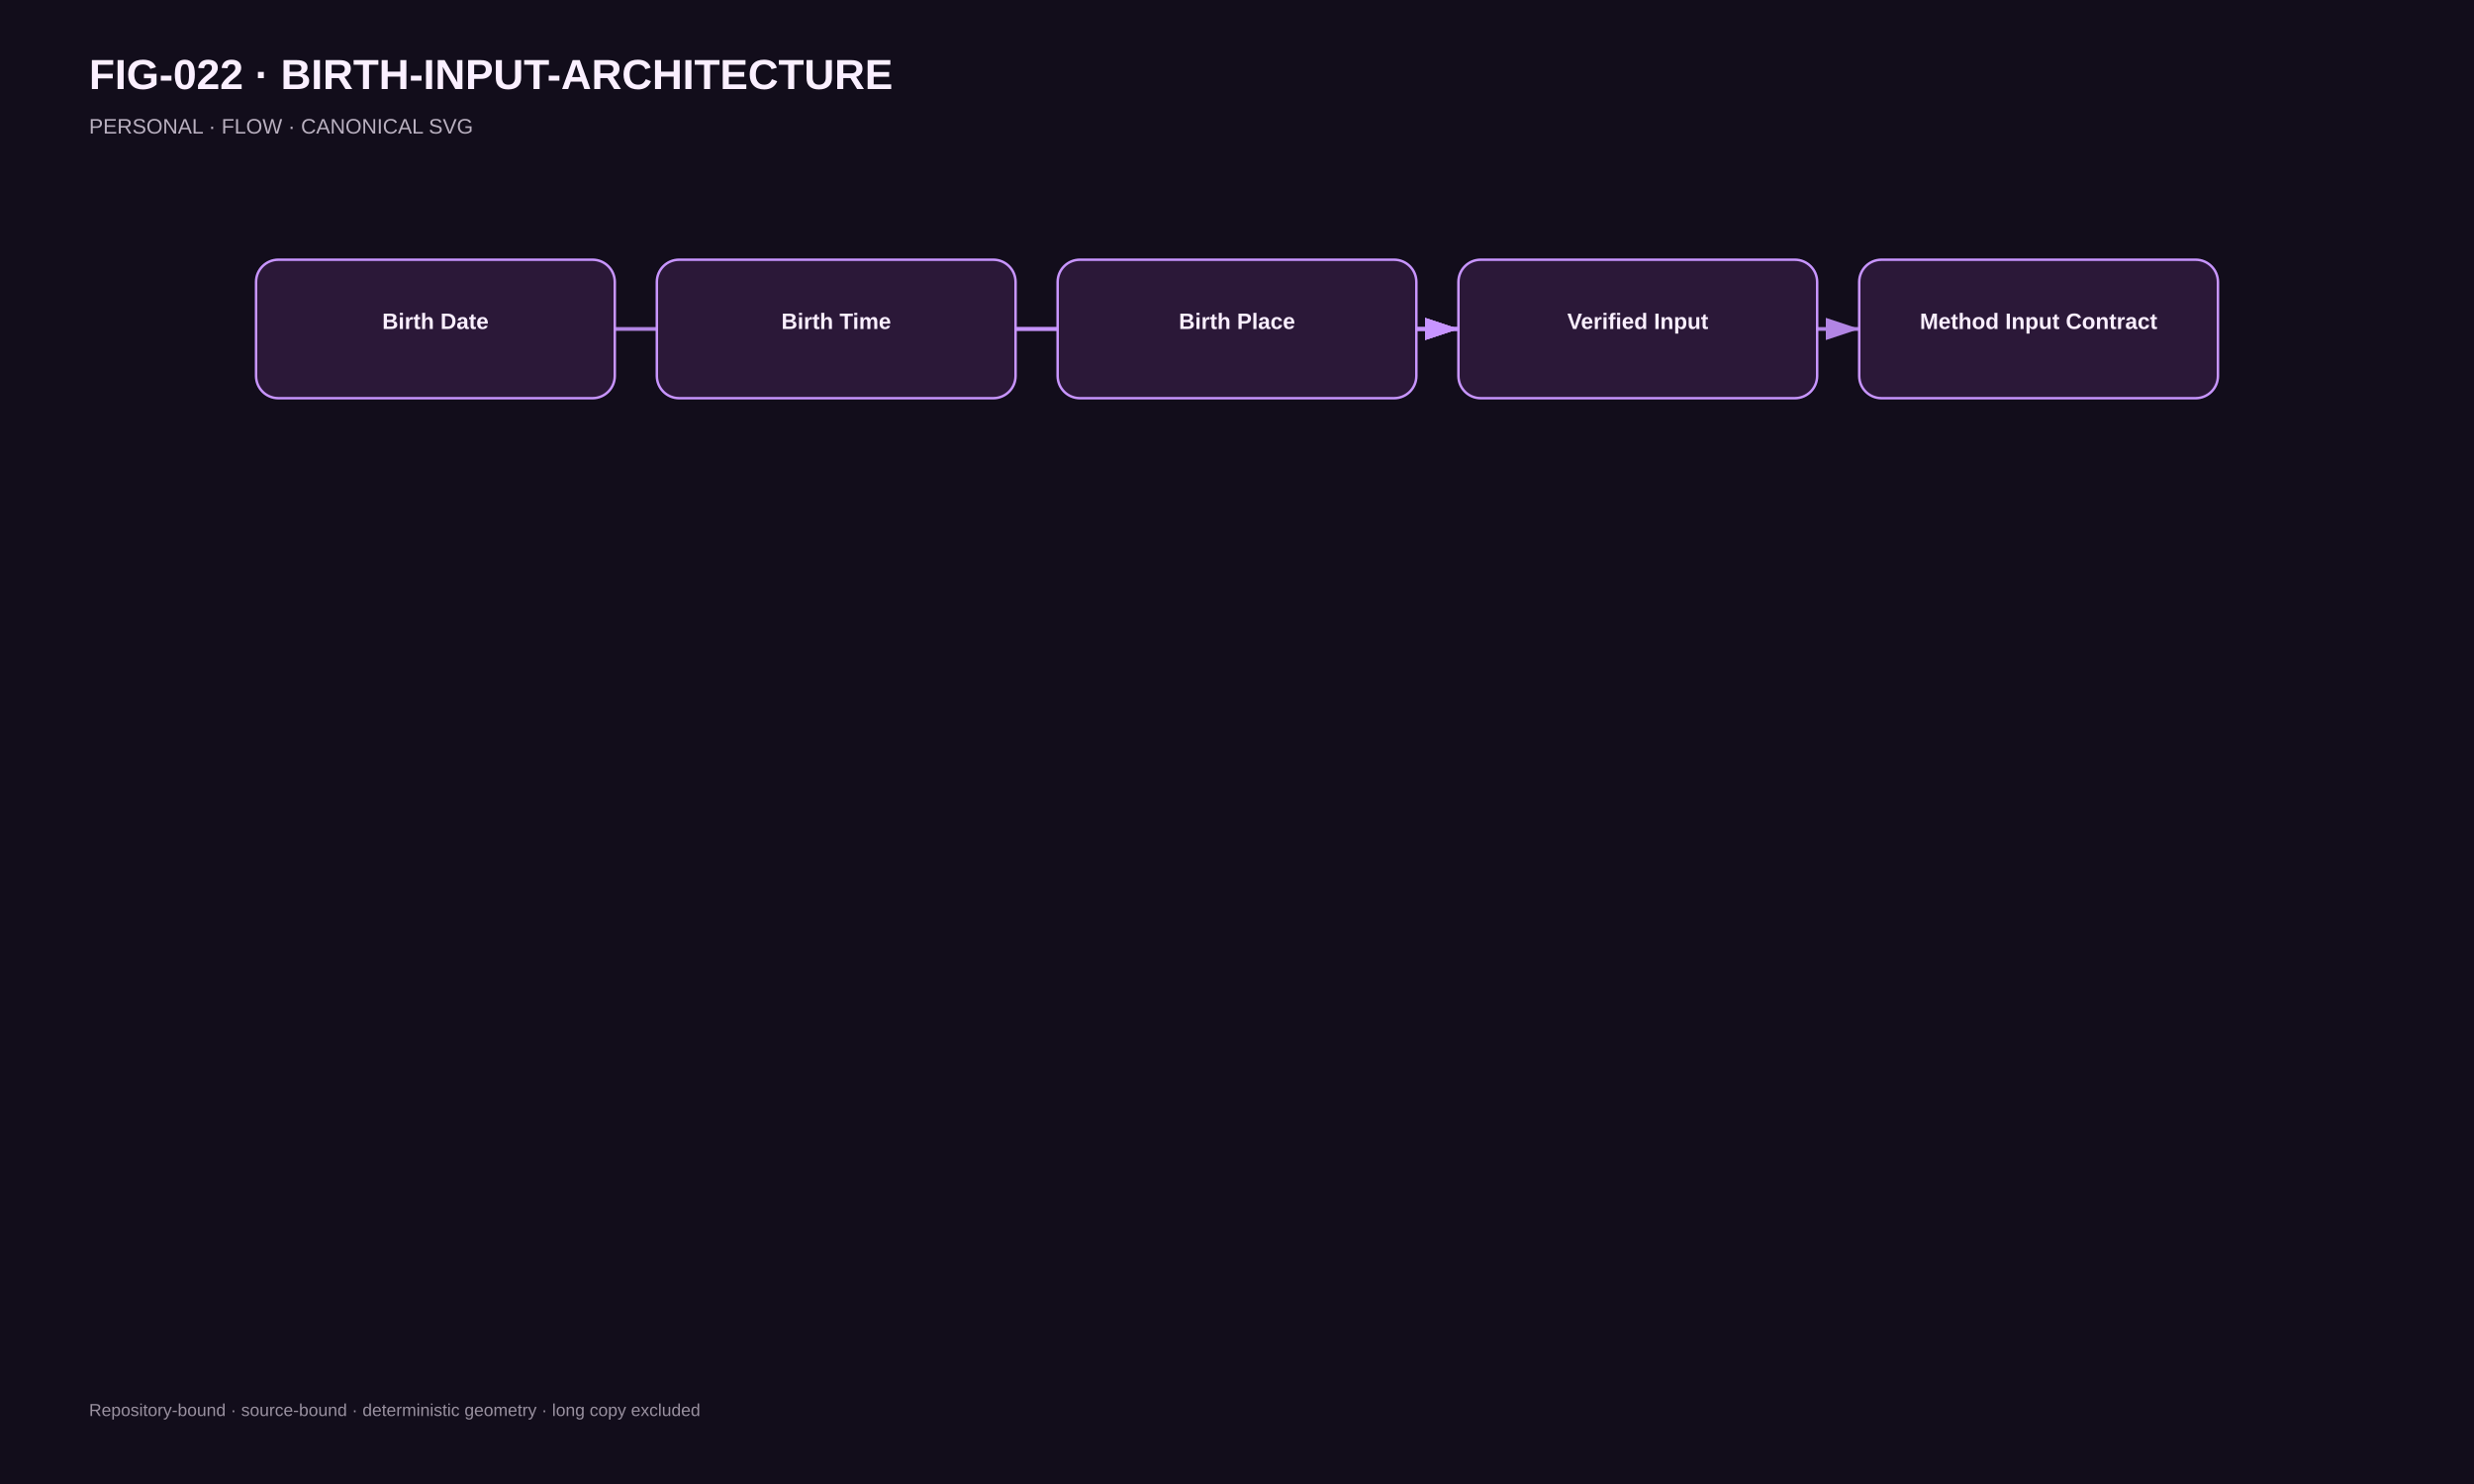
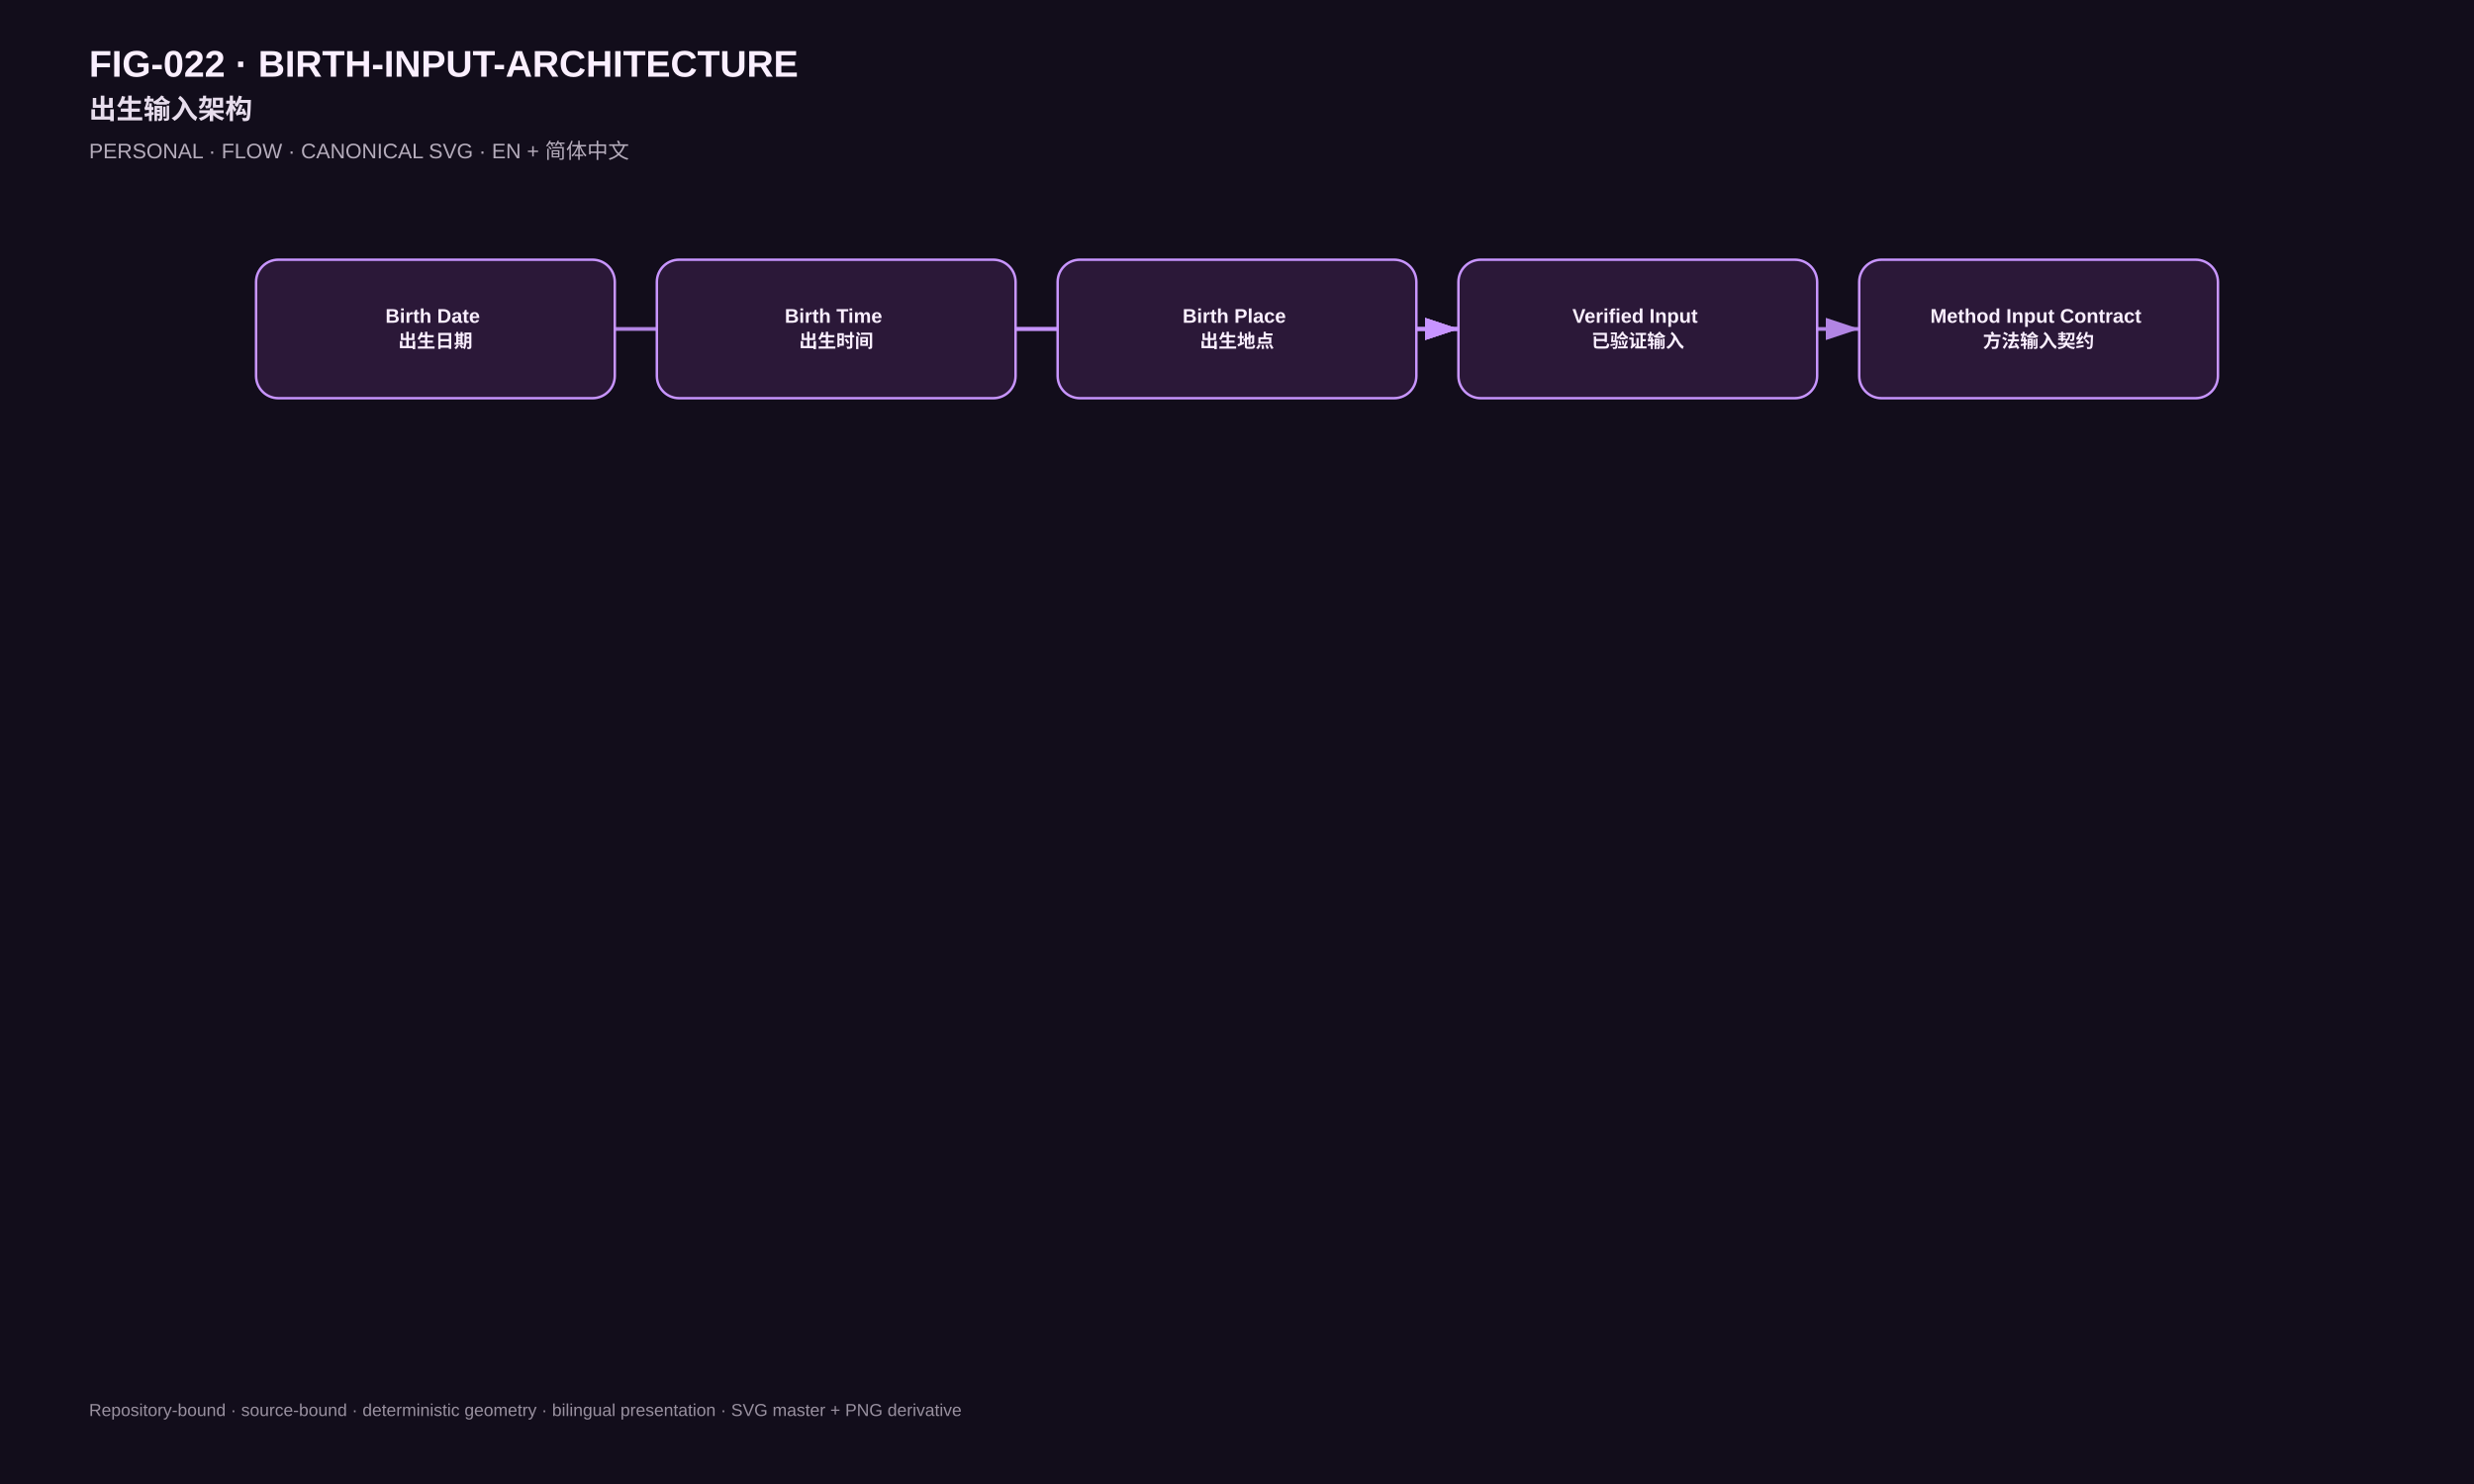
- <svg xmlns="http://www.w3.org/2000/svg" viewBox="0 0 2000 1200" width="2000" height="1200" data-figure-id="FIG-022" data-renderer-version="FIG-RENDERER-1.0.0" data-style-version="FIG-STYLE-1.0.0">
+ <svg xmlns="http://www.w3.org/2000/svg" viewBox="0 0 2000 1200" width="2000" height="1200" data-figure-id="FIG-022" data-renderer-version="FIG-RENDERER-1.1.0" data-style-version="FIG-STYLE-1.1.0" data-presentation-locales="en,zh-Hans">
  <defs>
    <marker id="arrow" markerWidth="10" markerHeight="10" refX="9" refY="3" orient="auto" markerUnits="strokeWidth">
      <path d="M0,0 L0,6 L9,3 z" fill="#c895ff" />
    </marker>
  </defs>
  <rect width="100%" height="100%" fill="#120d1b" />
-   <text x="72" y="72" fill="#faefff" font-family="Arial, Helvetica, sans-serif" font-size="34" font-weight="700">FIG-022 · BIRTH-INPUT-ARCHITECTURE</text>
-   <text x="72" y="108" fill="#faefff" opacity="0.72" font-family="Arial, Helvetica, sans-serif" font-size="17">PERSONAL · FLOW · CANONICAL SVG</text>
+   <text x="72" y="62" fill="#faefff" font-family="Arial, 'Noto Sans CJK SC', 'Microsoft YaHei', sans-serif" font-size="30" font-weight="700">FIG-022 · BIRTH-INPUT-ARCHITECTURE</text>
+   <text x="72" y="96" fill="#faefff" opacity="0.92" font-family="Arial, 'Noto Sans CJK SC', 'Microsoft YaHei', sans-serif" font-size="22" font-weight="600" data-localized-title="zh-Hans">出生输入架构</text>
+   <text x="72" y="128" fill="#faefff" opacity="0.70" font-family="Arial, 'Noto Sans CJK SC', 'Microsoft YaHei', sans-serif" font-size="17">PERSONAL · FLOW · CANONICAL SVG · EN + 简体中文</text>
  <g id="edge-FIG-022-E01" data-from="FIG-022-N01" data-to="FIG-022-N04" data-relation="INPUT">
    <path d="M 497 266 L 838 266 L 838 266 L 1179 266" fill="none" stroke="#c895ff" stroke-width="3" stroke-linejoin="round" marker-end="url(#arrow)" opacity="0.88" />
  </g>
  <g id="edge-FIG-022-E02" data-from="FIG-022-N02" data-to="FIG-022-N04" data-relation="INPUT">
    <path d="M 821 266 L 1000 266 L 1000 266 L 1179 266" fill="none" stroke="#c895ff" stroke-width="3" stroke-linejoin="round" marker-end="url(#arrow)" opacity="0.88" />
  </g>
  <g id="edge-FIG-022-E03" data-from="FIG-022-N03" data-to="FIG-022-N04" data-relation="INPUT">
    <path d="M 1145 266 L 1162 266 L 1162 266 L 1179 266" fill="none" stroke="#c895ff" stroke-width="3" stroke-linejoin="round" marker-end="url(#arrow)" opacity="0.88" />
  </g>
  <g id="edge-FIG-022-E04" data-from="FIG-022-N04" data-to="FIG-022-N05" data-relation="PROJECTS_TO">
    <path d="M 1469 266 L 1486 266 L 1486 266 L 1503 266" fill="none" stroke="#c895ff" stroke-width="3" stroke-linejoin="round" marker-end="url(#arrow)" opacity="0.88" />
  </g>
-   <g id="node-FIG-022-N01" data-figure-node="FIG-022-N01" data-semantic-key="BIRTH_DATE">
+   <g id="node-FIG-022-N01" data-figure-node="FIG-022-N01" data-semantic-key="BIRTH_DATE" data-canonical-label="Birth Date" data-localized-label="出生日期">
    <rect x="207" y="210" width="290" height="112" rx="18" fill="#2b1838" stroke="#c895ff" stroke-width="2" />
-     <text x="352" y="266" text-anchor="middle" fill="#faefff" font-family="Arial, Helvetica, sans-serif" font-size="18" font-weight="700">
+     <text x="352" y="261" text-anchor="middle" fill="#faefff" font-family="Arial, 'Noto Sans CJK SC', 'Microsoft YaHei', sans-serif" font-size="16" font-weight="700">
      <tspan x="352" dy="0">Birth Date</tspan>
+       <tspan x="352" dy="20" font-size="15" font-weight="600" opacity="0.86">出生日期</tspan>
    </text>
  </g>
-   <g id="node-FIG-022-N02" data-figure-node="FIG-022-N02" data-semantic-key="BIRTH_TIME">
+   <g id="node-FIG-022-N02" data-figure-node="FIG-022-N02" data-semantic-key="BIRTH_TIME" data-canonical-label="Birth Time" data-localized-label="出生时间">
    <rect x="531" y="210" width="290" height="112" rx="18" fill="#2b1838" stroke="#c895ff" stroke-width="2" />
-     <text x="676" y="266" text-anchor="middle" fill="#faefff" font-family="Arial, Helvetica, sans-serif" font-size="18" font-weight="700">
+     <text x="676" y="261" text-anchor="middle" fill="#faefff" font-family="Arial, 'Noto Sans CJK SC', 'Microsoft YaHei', sans-serif" font-size="16" font-weight="700">
      <tspan x="676" dy="0">Birth Time</tspan>
+       <tspan x="676" dy="20" font-size="15" font-weight="600" opacity="0.86">出生时间</tspan>
    </text>
  </g>
-   <g id="node-FIG-022-N03" data-figure-node="FIG-022-N03" data-semantic-key="BIRTH_PLACE">
+   <g id="node-FIG-022-N03" data-figure-node="FIG-022-N03" data-semantic-key="BIRTH_PLACE" data-canonical-label="Birth Place" data-localized-label="出生地点">
    <rect x="855" y="210" width="290" height="112" rx="18" fill="#2b1838" stroke="#c895ff" stroke-width="2" />
-     <text x="1000" y="266" text-anchor="middle" fill="#faefff" font-family="Arial, Helvetica, sans-serif" font-size="18" font-weight="700">
+     <text x="1000" y="261" text-anchor="middle" fill="#faefff" font-family="Arial, 'Noto Sans CJK SC', 'Microsoft YaHei', sans-serif" font-size="16" font-weight="700">
      <tspan x="1000" dy="0">Birth Place</tspan>
+       <tspan x="1000" dy="20" font-size="15" font-weight="600" opacity="0.86">出生地点</tspan>
    </text>
  </g>
-   <g id="node-FIG-022-N04" data-figure-node="FIG-022-N04" data-semantic-key="VERIFIED_INPUT">
+   <g id="node-FIG-022-N04" data-figure-node="FIG-022-N04" data-semantic-key="VERIFIED_INPUT" data-canonical-label="Verified Input" data-localized-label="已验证输入">
    <rect x="1179" y="210" width="290" height="112" rx="18" fill="#2b1838" stroke="#c895ff" stroke-width="2" />
-     <text x="1324" y="266" text-anchor="middle" fill="#faefff" font-family="Arial, Helvetica, sans-serif" font-size="18" font-weight="700">
+     <text x="1324" y="261" text-anchor="middle" fill="#faefff" font-family="Arial, 'Noto Sans CJK SC', 'Microsoft YaHei', sans-serif" font-size="16" font-weight="700">
      <tspan x="1324" dy="0">Verified Input</tspan>
+       <tspan x="1324" dy="20" font-size="15" font-weight="600" opacity="0.86">已验证输入</tspan>
    </text>
  </g>
-   <g id="node-FIG-022-N05" data-figure-node="FIG-022-N05" data-semantic-key="METHOD_INPUT">
+   <g id="node-FIG-022-N05" data-figure-node="FIG-022-N05" data-semantic-key="METHOD_INPUT" data-canonical-label="Method Input Contract" data-localized-label="方法输入契约">
    <rect x="1503" y="210" width="290" height="112" rx="18" fill="#2b1838" stroke="#c895ff" stroke-width="2" />
-     <text x="1648" y="266" text-anchor="middle" fill="#faefff" font-family="Arial, Helvetica, sans-serif" font-size="18" font-weight="700">
+     <text x="1648" y="261" text-anchor="middle" fill="#faefff" font-family="Arial, 'Noto Sans CJK SC', 'Microsoft YaHei', sans-serif" font-size="16" font-weight="700">
      <tspan x="1648" dy="0">Method Input Contract</tspan>
+       <tspan x="1648" dy="20" font-size="15" font-weight="600" opacity="0.86">方法输入契约</tspan>
    </text>
  </g>
-   <text x="72" y="1145" fill="#faefff" opacity="0.58" font-family="Arial, Helvetica, sans-serif" font-size="14">Repository-bound · source-bound · deterministic geometry · long copy excluded</text>
+   <text x="72" y="1145" fill="#faefff" opacity="0.58" font-family="Arial, 'Noto Sans CJK SC', 'Microsoft YaHei', sans-serif" font-size="14">Repository-bound · source-bound · deterministic geometry · bilingual presentation · SVG master + PNG derivative</text>
</svg>
